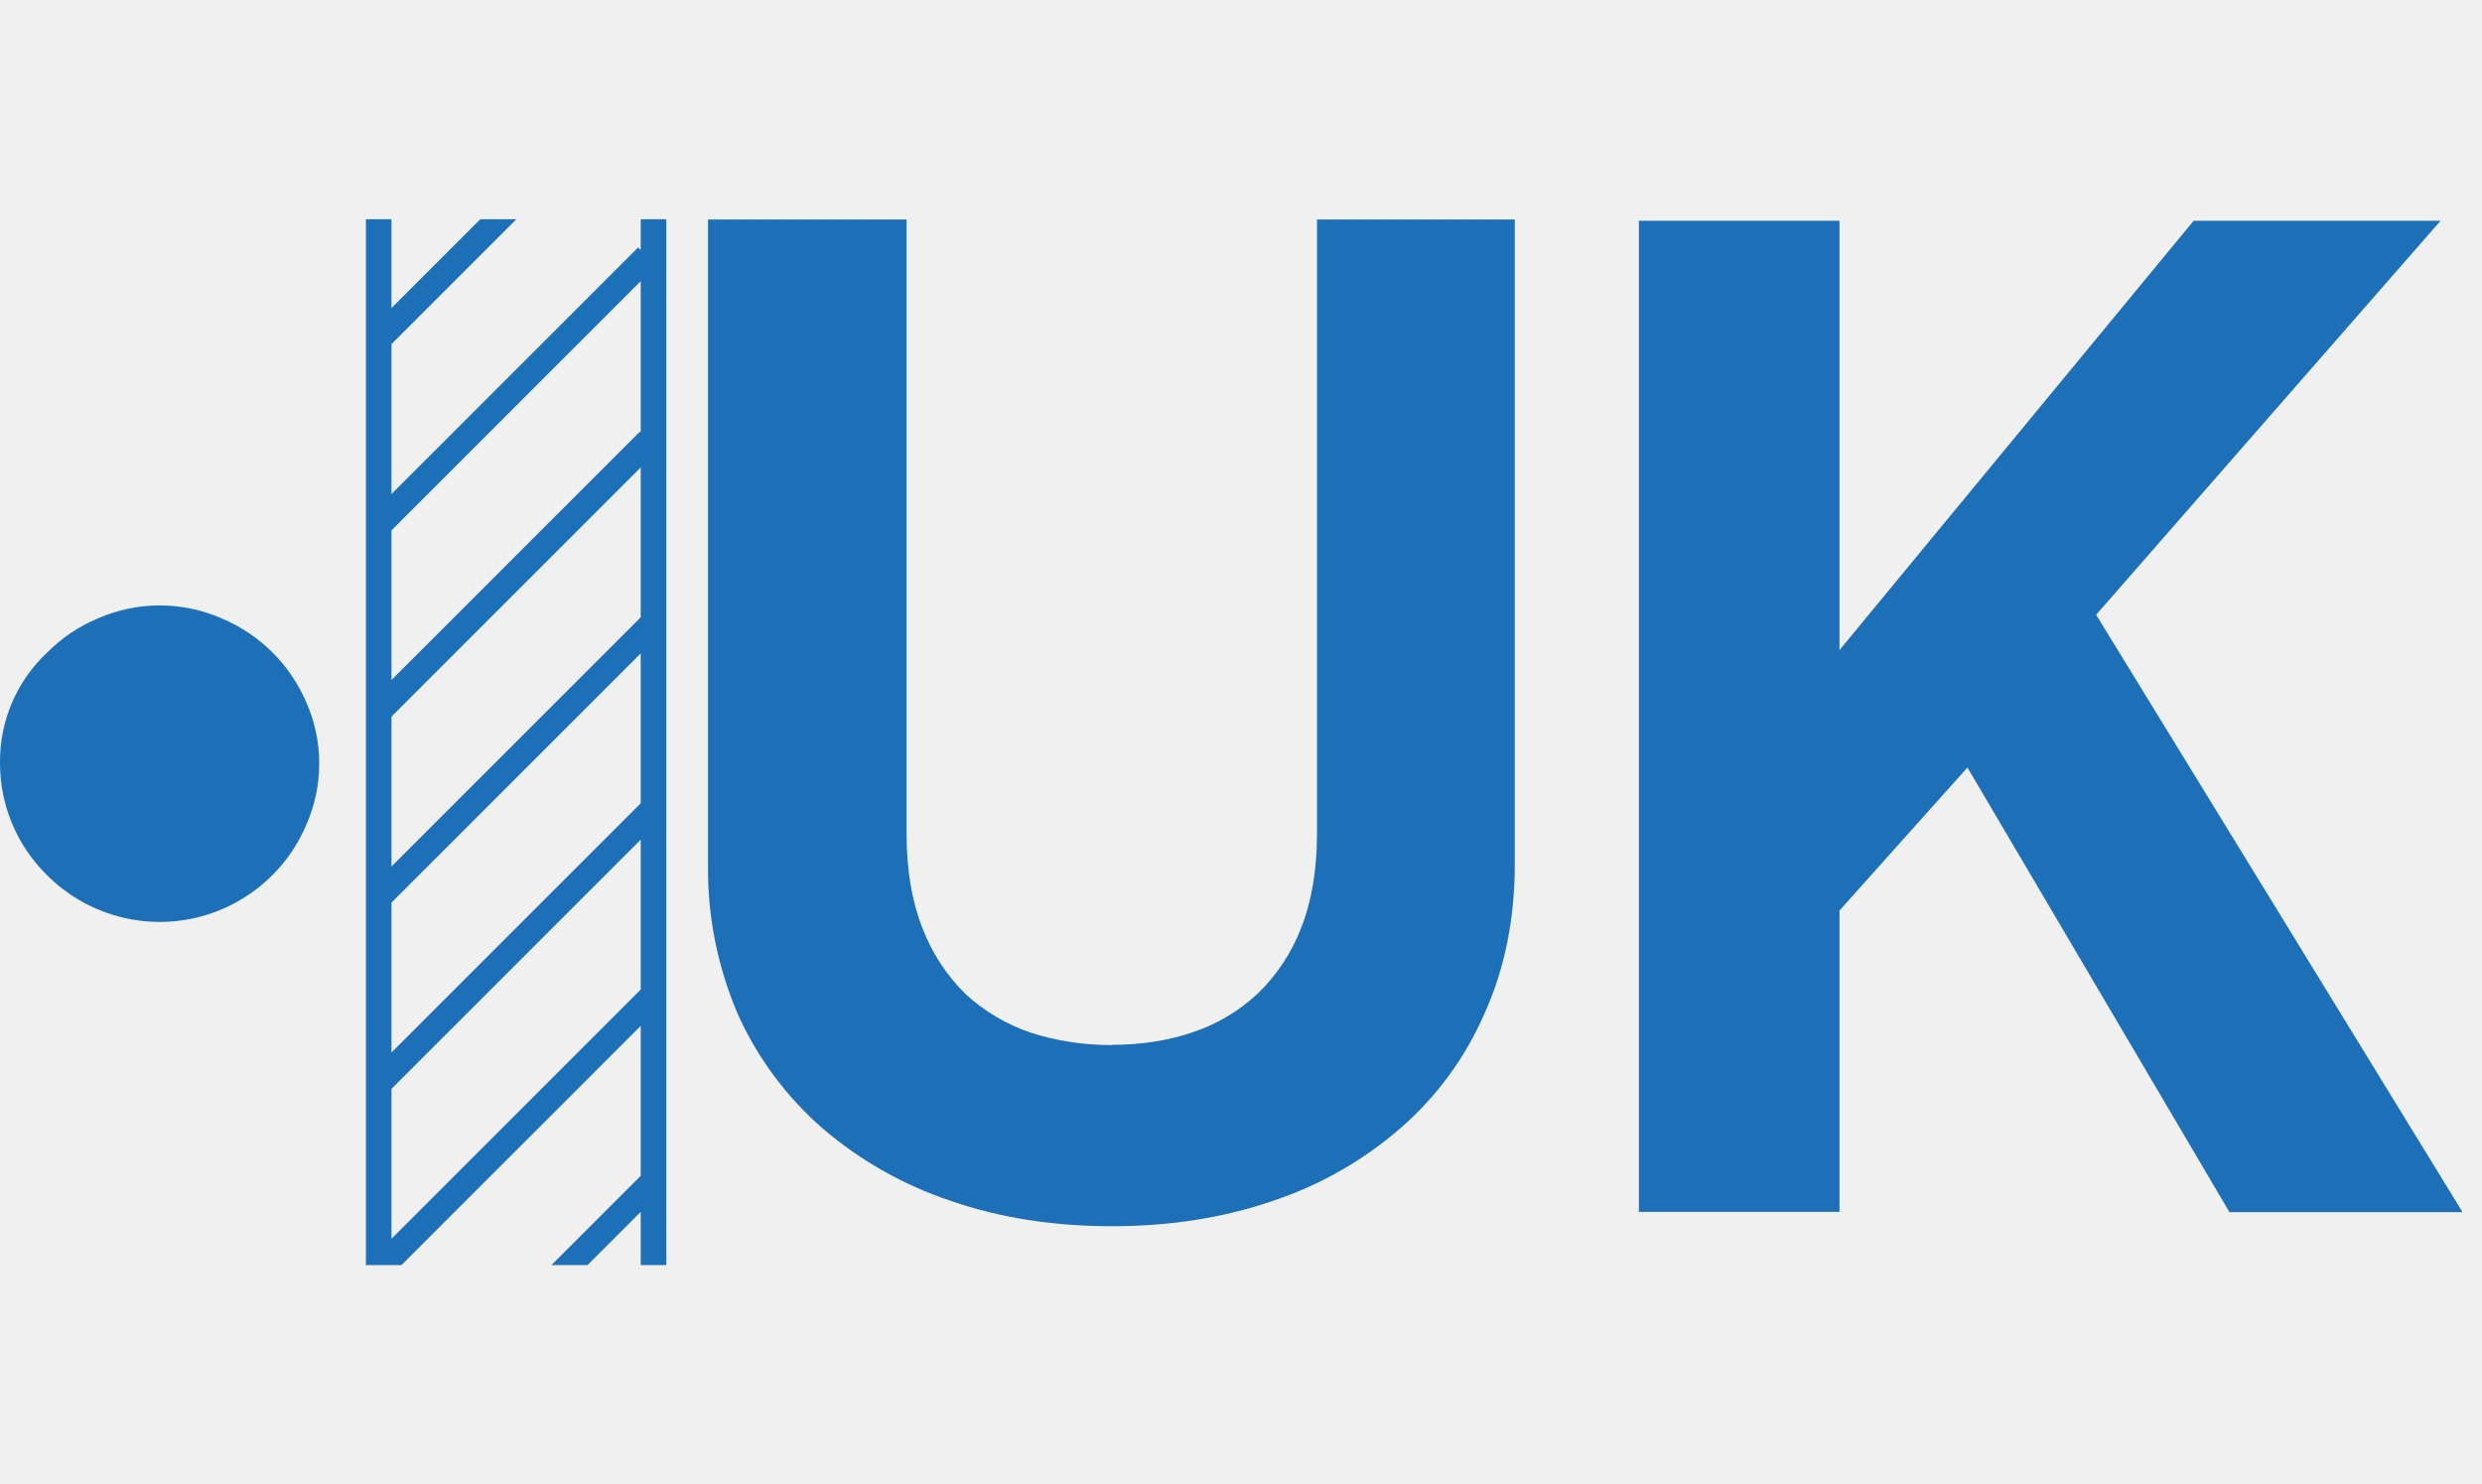
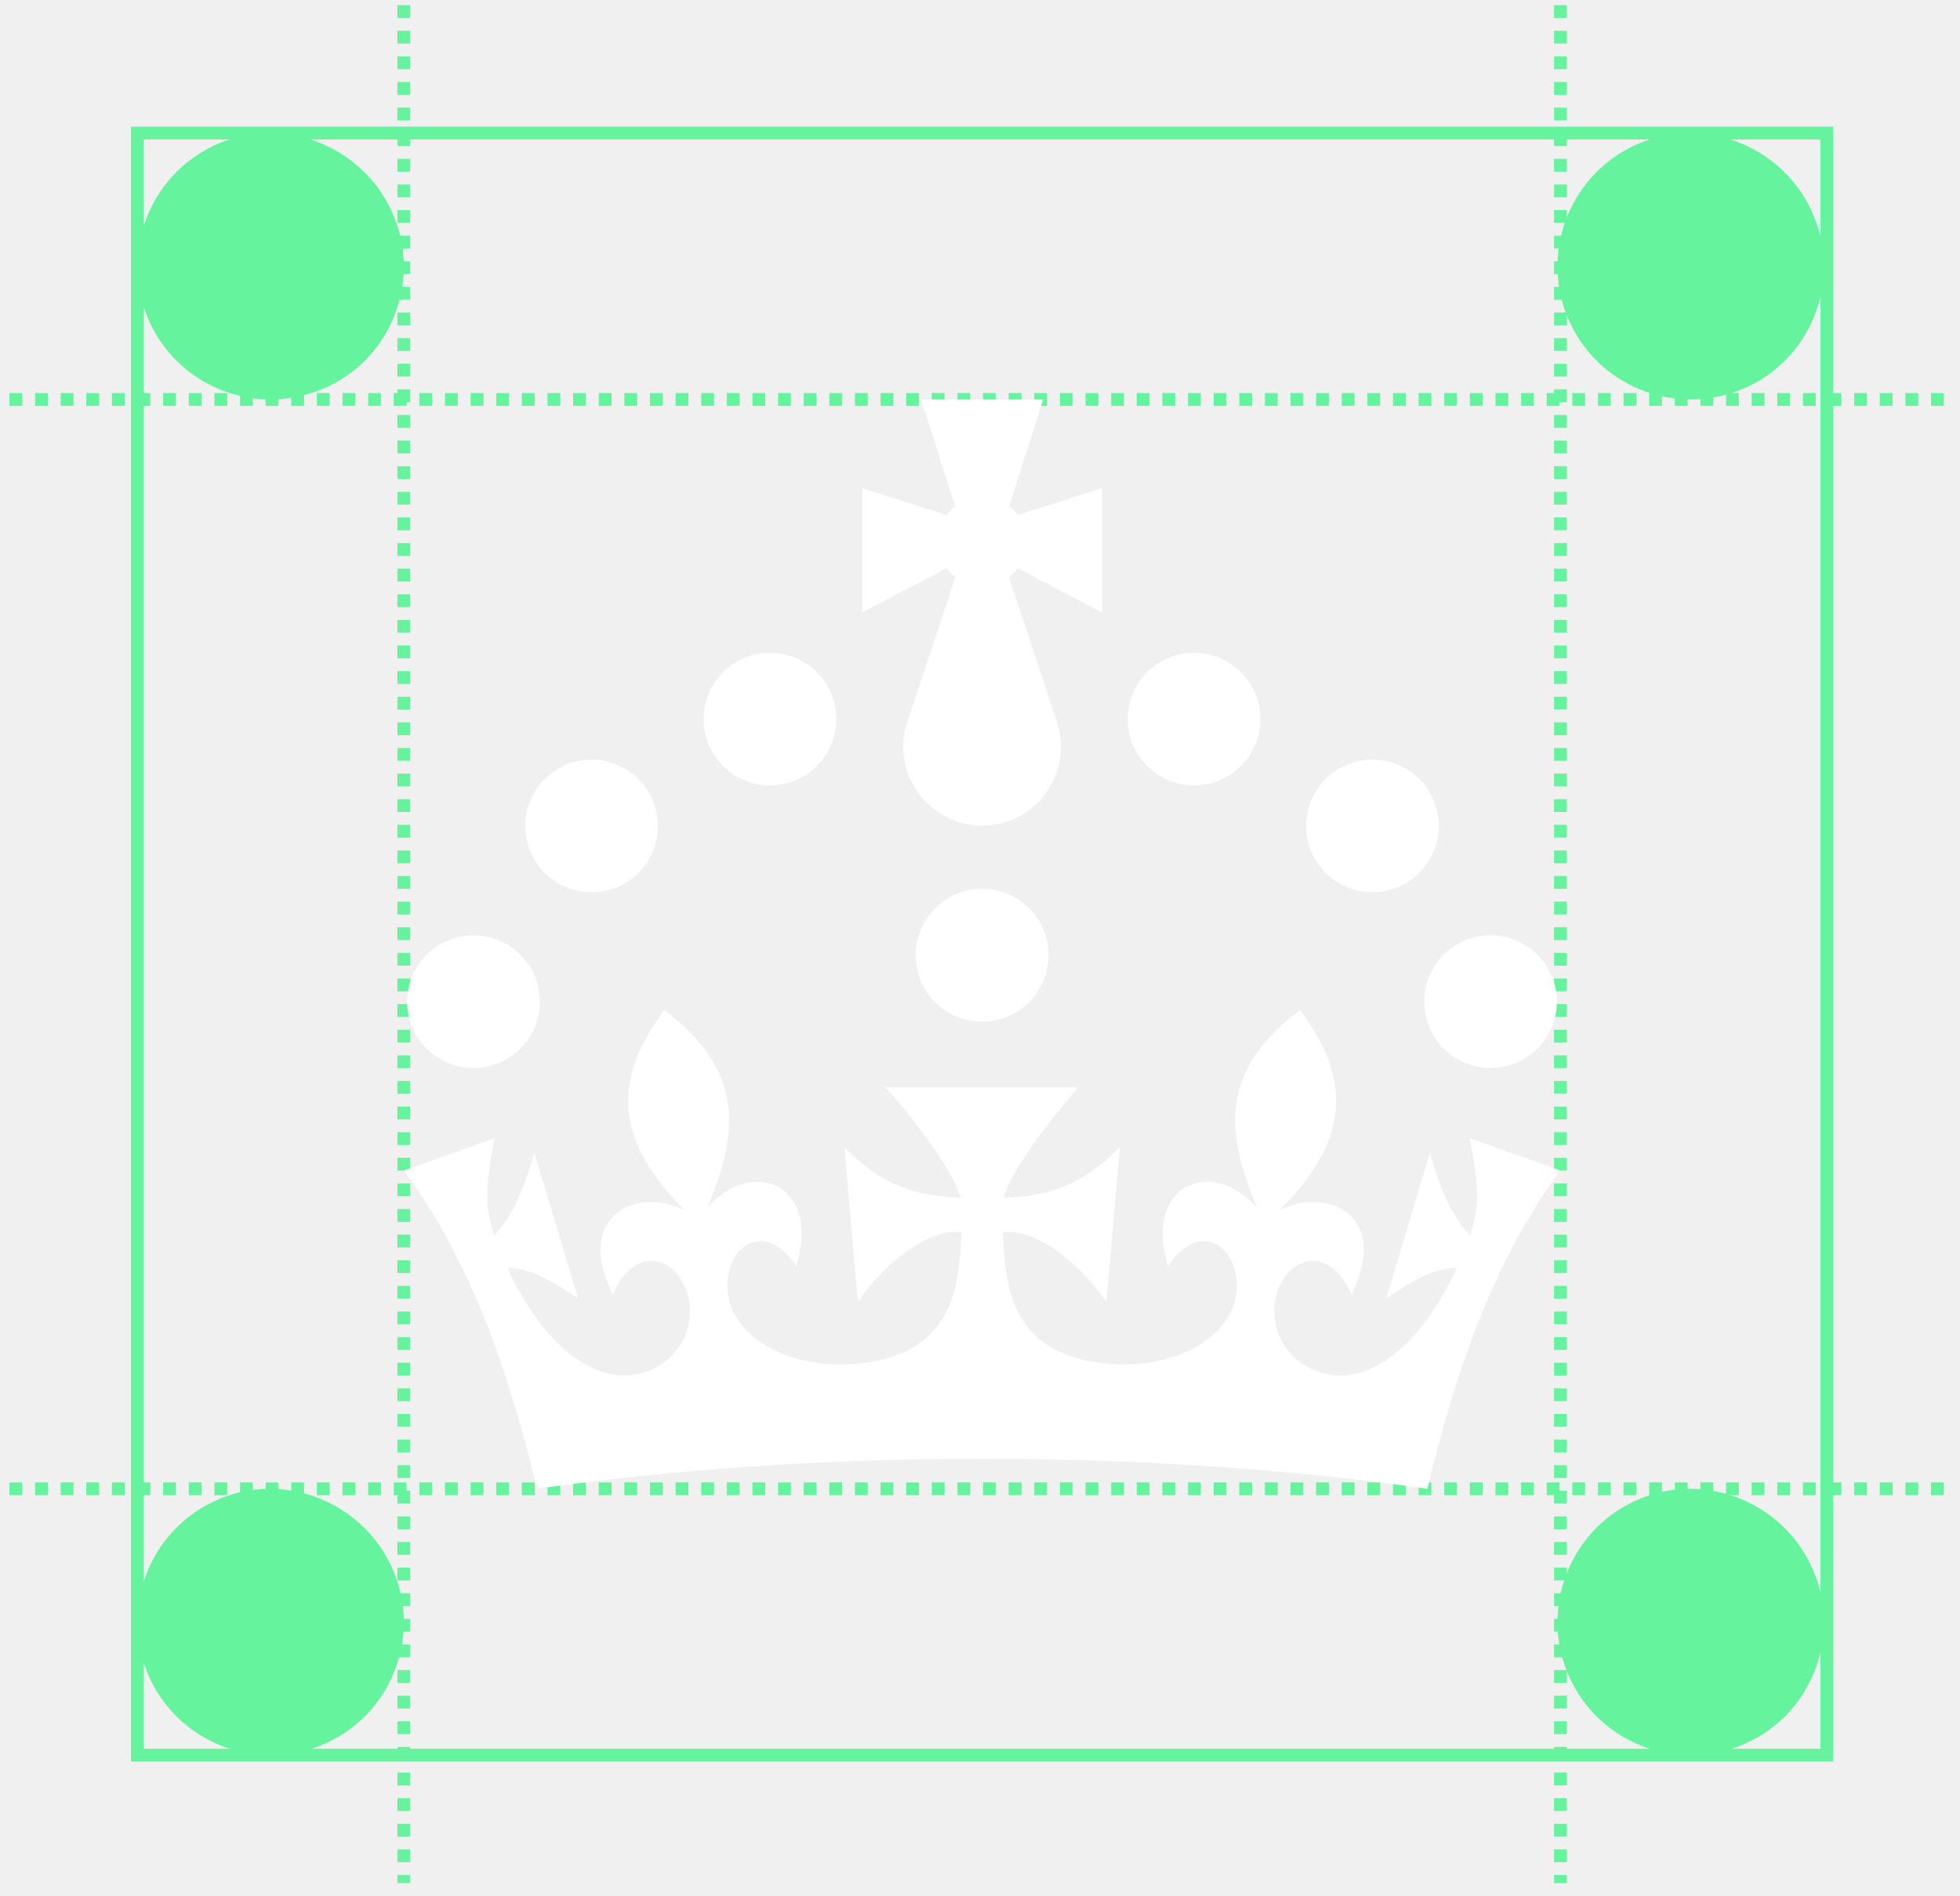
- <svg xmlns="http://www.w3.org/2000/svg" version="1.1" width="97" height="58">
-   <path fill="#1d70b8" d="M64.05 8.63h7.84v16.78L85.73 8.63h9.65l-13.46 15.4 14.32 23.35h-9.11L76.89 30l-5 5.59v11.78h-7.84V8.63ZM43.45 40.84c1.13 0 2.19-.16 3.16-.49a6.95 6.95 0 0 0 2.54-1.51 7.09 7.09 0 0 0 1.7-2.57c.41-1.04.62-2.27.62-3.68V8.58h7.73v25.19c0 2.16-.4 4.12-1.19 5.86a12.53 12.53 0 0 1-3.27 4.46 14.62 14.62 0 0 1-4.97 2.84c-1.93.67-4.04 1-6.32 1s-4.4-.33-6.32-1a14.95 14.95 0 0 1-5-2.84 12.98 12.98 0 0 1-3.3-4.46 14.39 14.39 0 0 1-1.16-5.86V8.58h7.76V32.6c0 1.41.21 2.63.62 3.68a7.26 7.26 0 0 0 1.68 2.57 7.15 7.15 0 0 0 2.54 1.51c.99.32 2.05.49 3.19.49ZM0 29.81a5.82 5.82 0 0 1 1.85-4.31 6.06 6.06 0 0 1 1.98-1.33 6.02 6.02 0 0 1 4.83 0 6.22 6.22 0 0 1 3.31 3.28 5.92 5.92 0 0 1 0 4.79 6.22 6.22 0 0 1-10.12 1.98A6.13 6.13 0 0 1 0 29.81ZM15.69 49.45l9.35-9.35v5.86l-3.49 3.49h1.41l2.08-2.08v2.08h1V8.57h-1v1.2l-.1-.1-9.64 9.64v-5.86l4.88-4.88h-1.41l-3.47 3.47V8.57h-1v40.85l-.03.03h1.41Zm-.39-28.72 9.74-9.74v5.91l-.03-.03-9.71 9.71v-5.86Zm0 7.28 9.74-9.74v5.86l-9.74 9.74v-5.86Zm0 7.27 9.74-9.74v5.86l-9.74 9.74v-5.86Zm0 7.28 9.74-9.74v5.86l-9.74 9.74v-5.86Z" />
+ <svg xmlns="http://www.w3.org/2000/svg" width="153" height="148" viewBox="0 0 153 148" fill="none">
+   <rect x="10.725" y="10.39" width="131.884" height="126.658" stroke="#66F39E" />
+   <path d="M0.737 31.19L152.595 31.19" stroke="#66F39E" stroke-dasharray="1 1" />
+   <path d="M121.809 0.403L121.809 147.034" stroke="#66F39E" stroke-dasharray="1 1" />
+   <path d="M31.524 0.403L31.524 147.034" stroke="#66F39E" stroke-dasharray="1 1" />
+   <path d="M0.737 116.247L152.595 116.247" stroke="#66F39E" stroke-dasharray="1 1" />
+   <path d="M25.141 30.387C19.779 32.603 13.697 30.069 11.516 24.777C9.324 19.497 11.835 13.344 17.197 11.152C22.454 8.995 28.559 11.576 30.74 16.868C32.92 22.137 30.398 28.23 25.141 30.387Z" fill="#66F39E" />
+   <path d="M25.141 136.244C19.779 138.46 13.697 135.926 11.516 130.634C9.324 125.354 11.835 119.201 17.197 117.009C22.454 114.852 28.559 117.433 30.74 122.725C32.92 127.994 30.398 134.087 25.141 136.244Z" fill="#66F39E" />
+   <path d="M135.995 30.387C130.632 32.603 124.55 30.069 122.37 24.777C120.178 19.497 122.688 13.344 128.051 11.152C133.308 8.995 139.413 11.576 141.593 16.868C143.774 22.137 141.252 28.23 135.995 30.387Z" fill="#66F39E" />
+   <path d="M135.995 136.244C130.632 138.46 124.55 135.926 122.37 130.634C120.178 125.354 122.688 119.201 128.051 117.009C133.308 114.852 139.413 117.433 141.593 122.725C143.774 127.994 141.252 134.087 135.995 136.244Z" fill="#66F39E" />
+   <path d="M60.105 61.327C62.964 61.327 65.282 59.009 65.282 56.149C65.282 53.29 62.964 50.972 60.105 50.972C57.246 50.972 54.928 53.29 54.928 56.149C54.928 59.009 57.246 61.327 60.105 61.327Z" fill="white" />
+   <path d="M46.177 69.668C49.037 69.668 51.355 67.351 51.355 64.491C51.355 61.632 49.037 59.314 46.177 59.314C43.318 59.314 41 61.632 41 64.491C41 67.351 43.318 69.668 46.177 69.668Z" fill="white" />
+   <path d="M36.961 83.388C39.821 83.388 42.139 81.07 42.139 78.21C42.139 75.351 39.821 73.033 36.961 73.033C34.102 73.033 31.784 75.351 31.784 78.21C31.784 81.07 34.102 83.388 36.961 83.388Z" fill="white" />
+   <path d="M76.665 79.763C79.525 79.763 81.843 77.445 81.843 74.585C81.843 71.726 79.525 69.408 76.665 69.408C73.806 69.408 71.488 71.726 71.488 74.585C71.488 77.445 73.806 79.763 76.665 79.763Z" fill="white" />
+   <path d="M93.21 61.327C96.069 61.327 98.387 59.009 98.387 56.149C98.387 53.29 96.069 50.972 93.21 50.972C90.35 50.972 88.032 53.29 88.032 56.149C88.032 59.009 90.35 61.327 93.21 61.327Z" fill="white" />
+   <path d="M107.139 69.668C109.998 69.668 112.316 67.351 112.316 64.491C112.316 61.632 109.998 59.314 107.139 59.314C104.28 59.314 101.962 61.632 101.962 64.491C101.962 67.351 104.28 69.668 107.139 69.668Z" fill="white" />
+   <path d="M116.354 83.388C119.213 83.388 121.531 81.07 121.531 78.21C121.531 75.351 119.213 73.033 116.354 73.033C113.495 73.033 111.177 75.351 111.177 78.21C111.177 81.07 113.495 83.388 116.354 83.388Z" fill="white" />
+   <path d="M76.665 79.763C79.525 79.763 81.843 77.445 81.843 74.585C81.843 71.726 79.525 69.408 76.665 69.408C73.806 69.408 71.488 71.726 71.488 74.585C71.488 77.445 73.806 79.763 76.665 79.763Z" fill="white" />
+   <path d="M78.753 45.062C79.015 44.865 79.247 44.632 79.444 44.37L86.03 47.828V38.12L79.454 40.208C79.262 39.951 79.035 39.722 78.78 39.526L81.427 31.19H71.904L74.551 39.526C74.296 39.721 74.07 39.95 73.877 40.208L67.301 38.12V47.828L73.887 44.37C74.084 44.632 74.316 44.865 74.578 45.062L70.826 56.374C69.505 60.357 72.471 64.463 76.665 64.463C80.86 64.463 83.826 60.357 82.505 56.374L78.753 45.062Z" fill="white" />
+   <path d="M84.191 84.896C84.191 84.896 79.383 90.247 78.333 93.512C81.481 93.412 84.309 92.799 87.421 89.55L86.366 101.638C83.501 97.62 80.142 95.887 78.28 96.234C78.469 100.566 78.922 105.799 86.507 106.488C91.8 106.948 96.049 104.348 96.491 101.132C97.016 97.436 93.686 94.992 91.175 98.882C89.213 92.445 94.635 90.305 98.118 94.29C95.436 87.938 95.507 83.424 101.471 78.861C105.75 84.549 105.143 89.251 99.84 94.544C103.293 92.634 108.655 94.644 105.496 101.097C103.847 97.083 100.305 97.98 99.562 101.433C99.067 103.873 100.546 106.742 103.764 107.331C106.405 107.815 110.471 106.011 113.73 98.991C111.897 99.038 110.288 99.964 108.208 101.395L111.627 89.999C112.488 93.198 113.59 95.298 114.756 96.433C115.54 94.131 115.428 92.461 114.727 88.874L121.794 91.39C118.04 96.51 114.403 103.697 111.422 116.246C100.908 114.746 89.138 113.902 76.667 113.902C64.197 113.902 52.426 114.747 41.912 116.246C38.93 103.696 35.294 96.509 31.54 91.39L38.607 88.874C37.905 92.461 37.794 94.131 38.578 96.433C39.744 95.298 40.846 93.198 41.707 89.999L45.126 101.395C43.046 99.963 41.437 99.038 39.604 98.991C42.863 106.011 46.929 107.814 49.57 107.331C52.787 106.742 54.266 103.873 53.772 101.433C53.029 97.98 49.488 97.083 47.837 101.097C44.678 94.644 50.041 92.633 53.494 94.544C48.19 89.251 47.583 84.548 51.863 78.861C57.827 83.423 57.898 87.936 55.216 94.29C58.699 90.306 64.121 92.445 62.158 98.882C59.648 94.992 56.318 97.436 56.843 101.132C57.285 104.349 61.534 106.949 66.827 106.488C74.412 105.799 74.865 100.566 75.054 96.234C73.192 95.887 69.833 97.619 66.968 101.638L65.913 89.55C69.025 92.799 71.854 93.411 75.001 93.512C73.951 90.247 69.142 84.896 69.142 84.896H84.196H84.191Z" fill="white" />
</svg>
